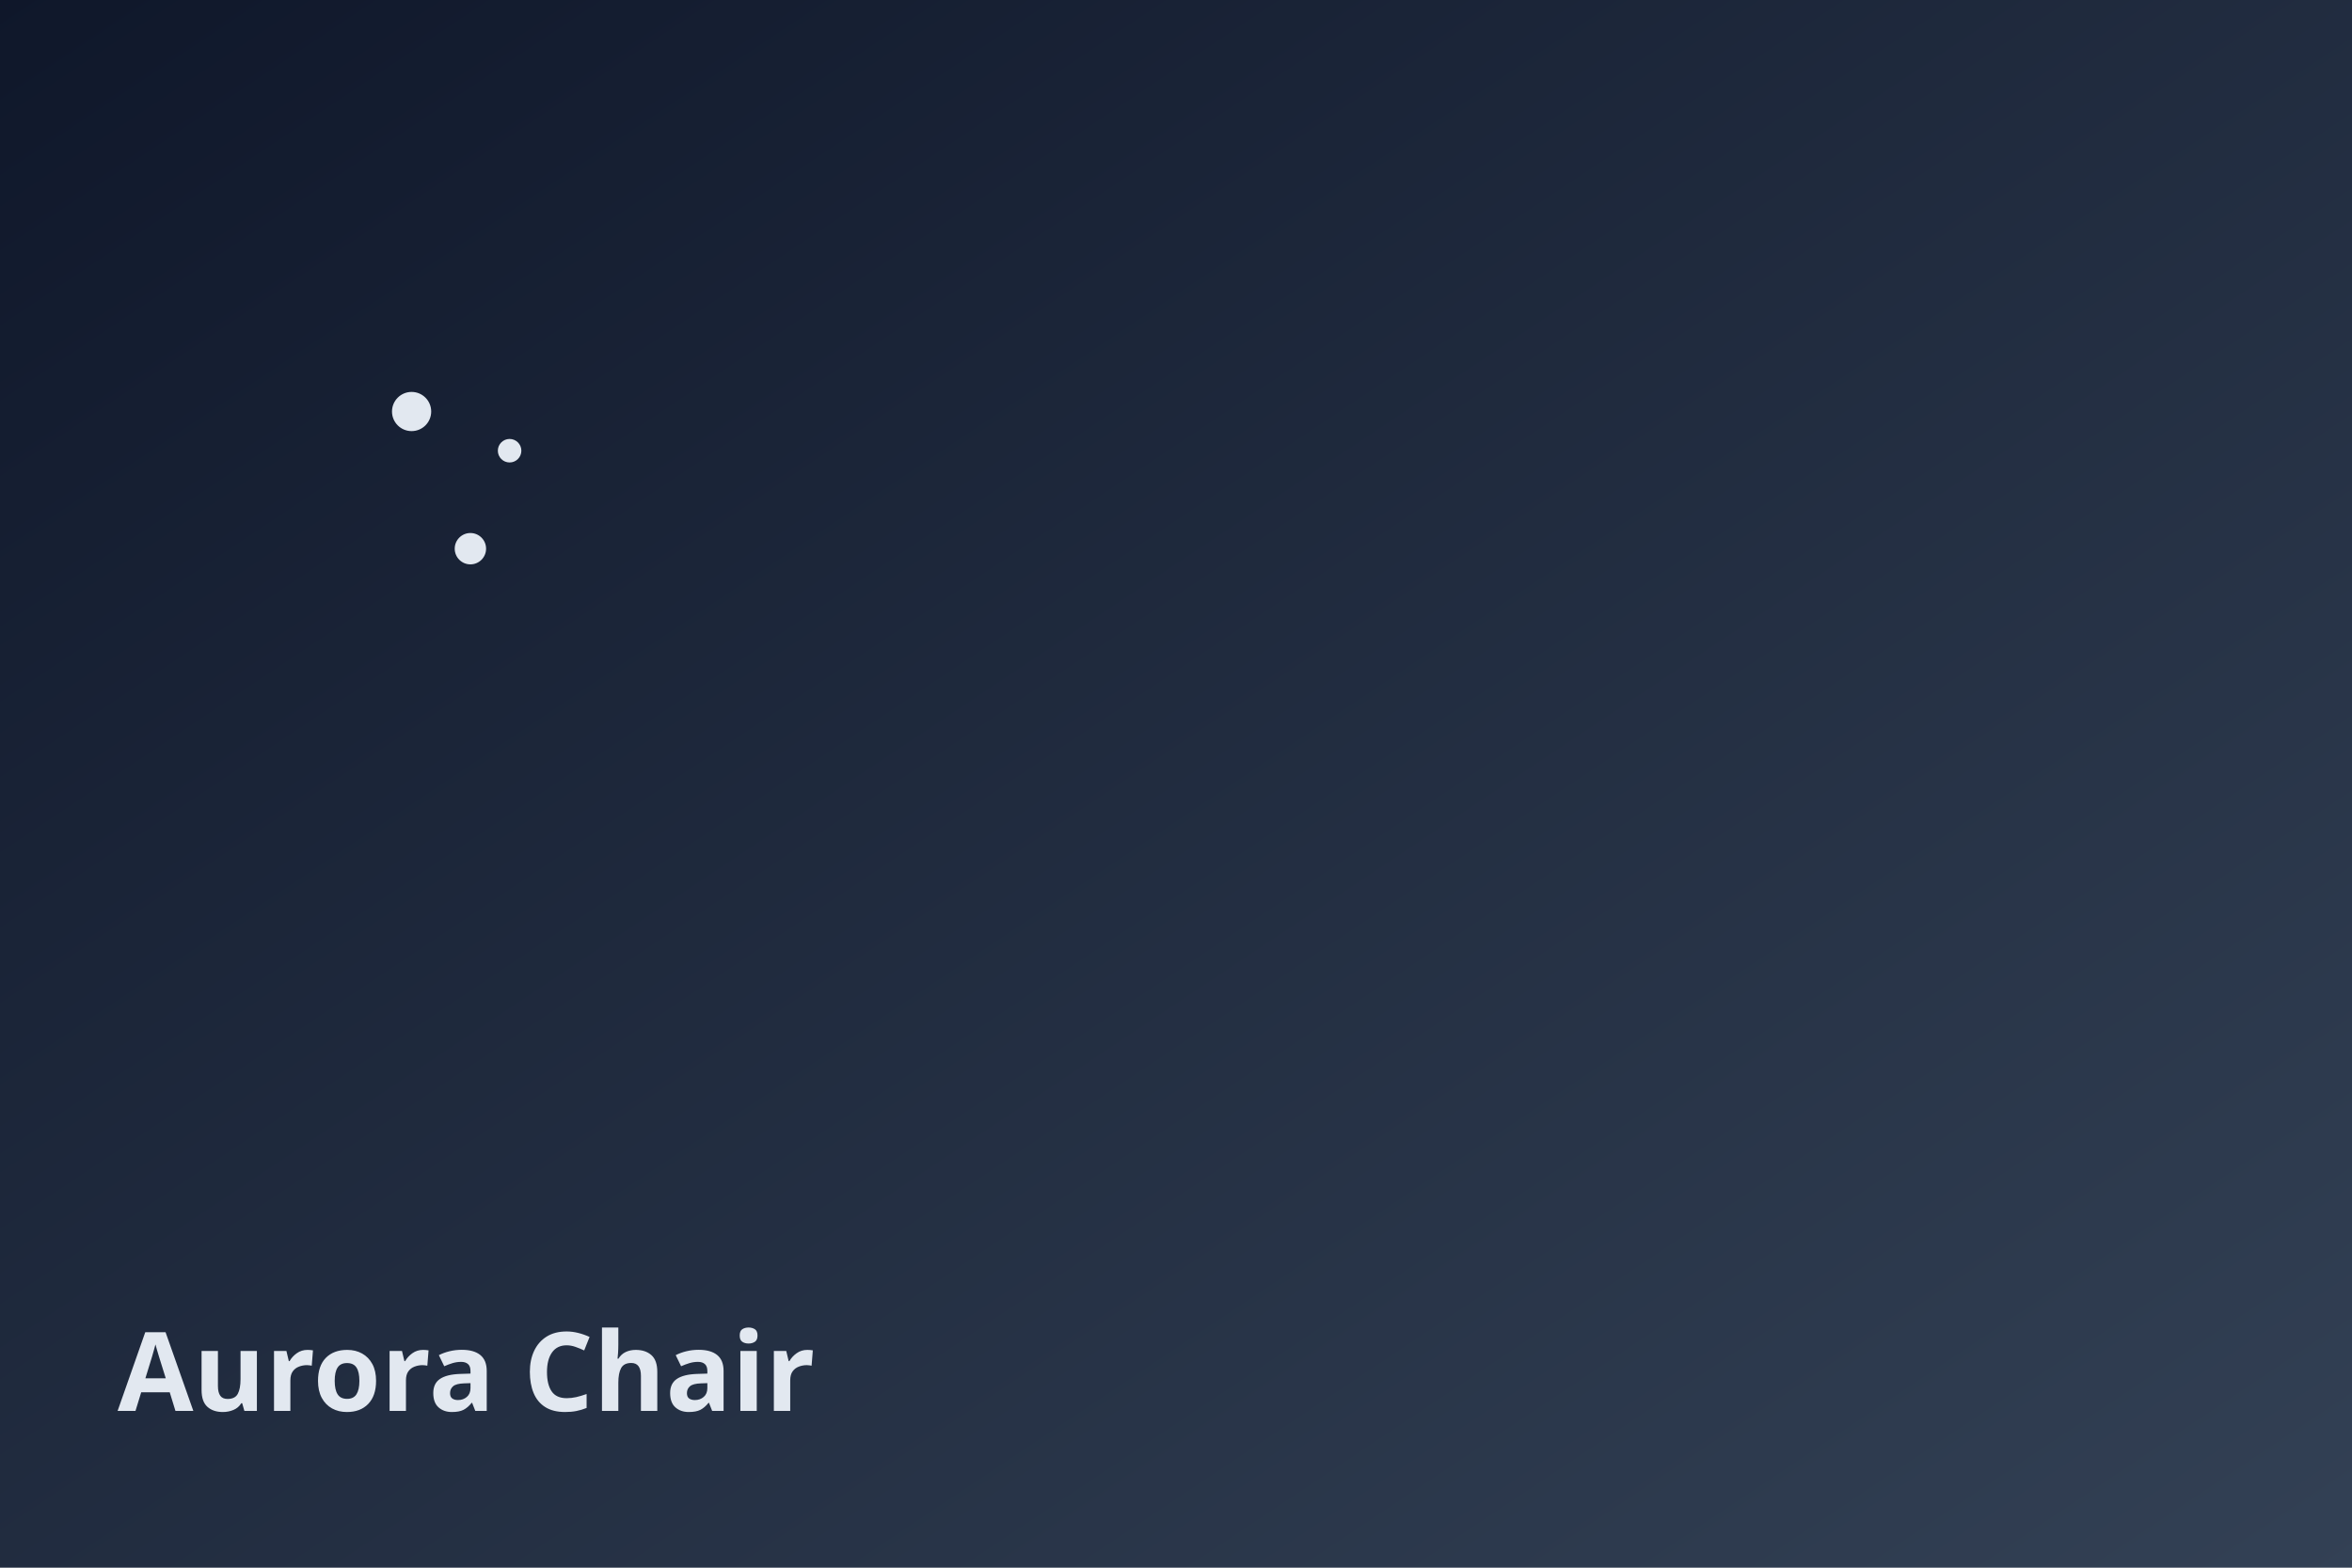
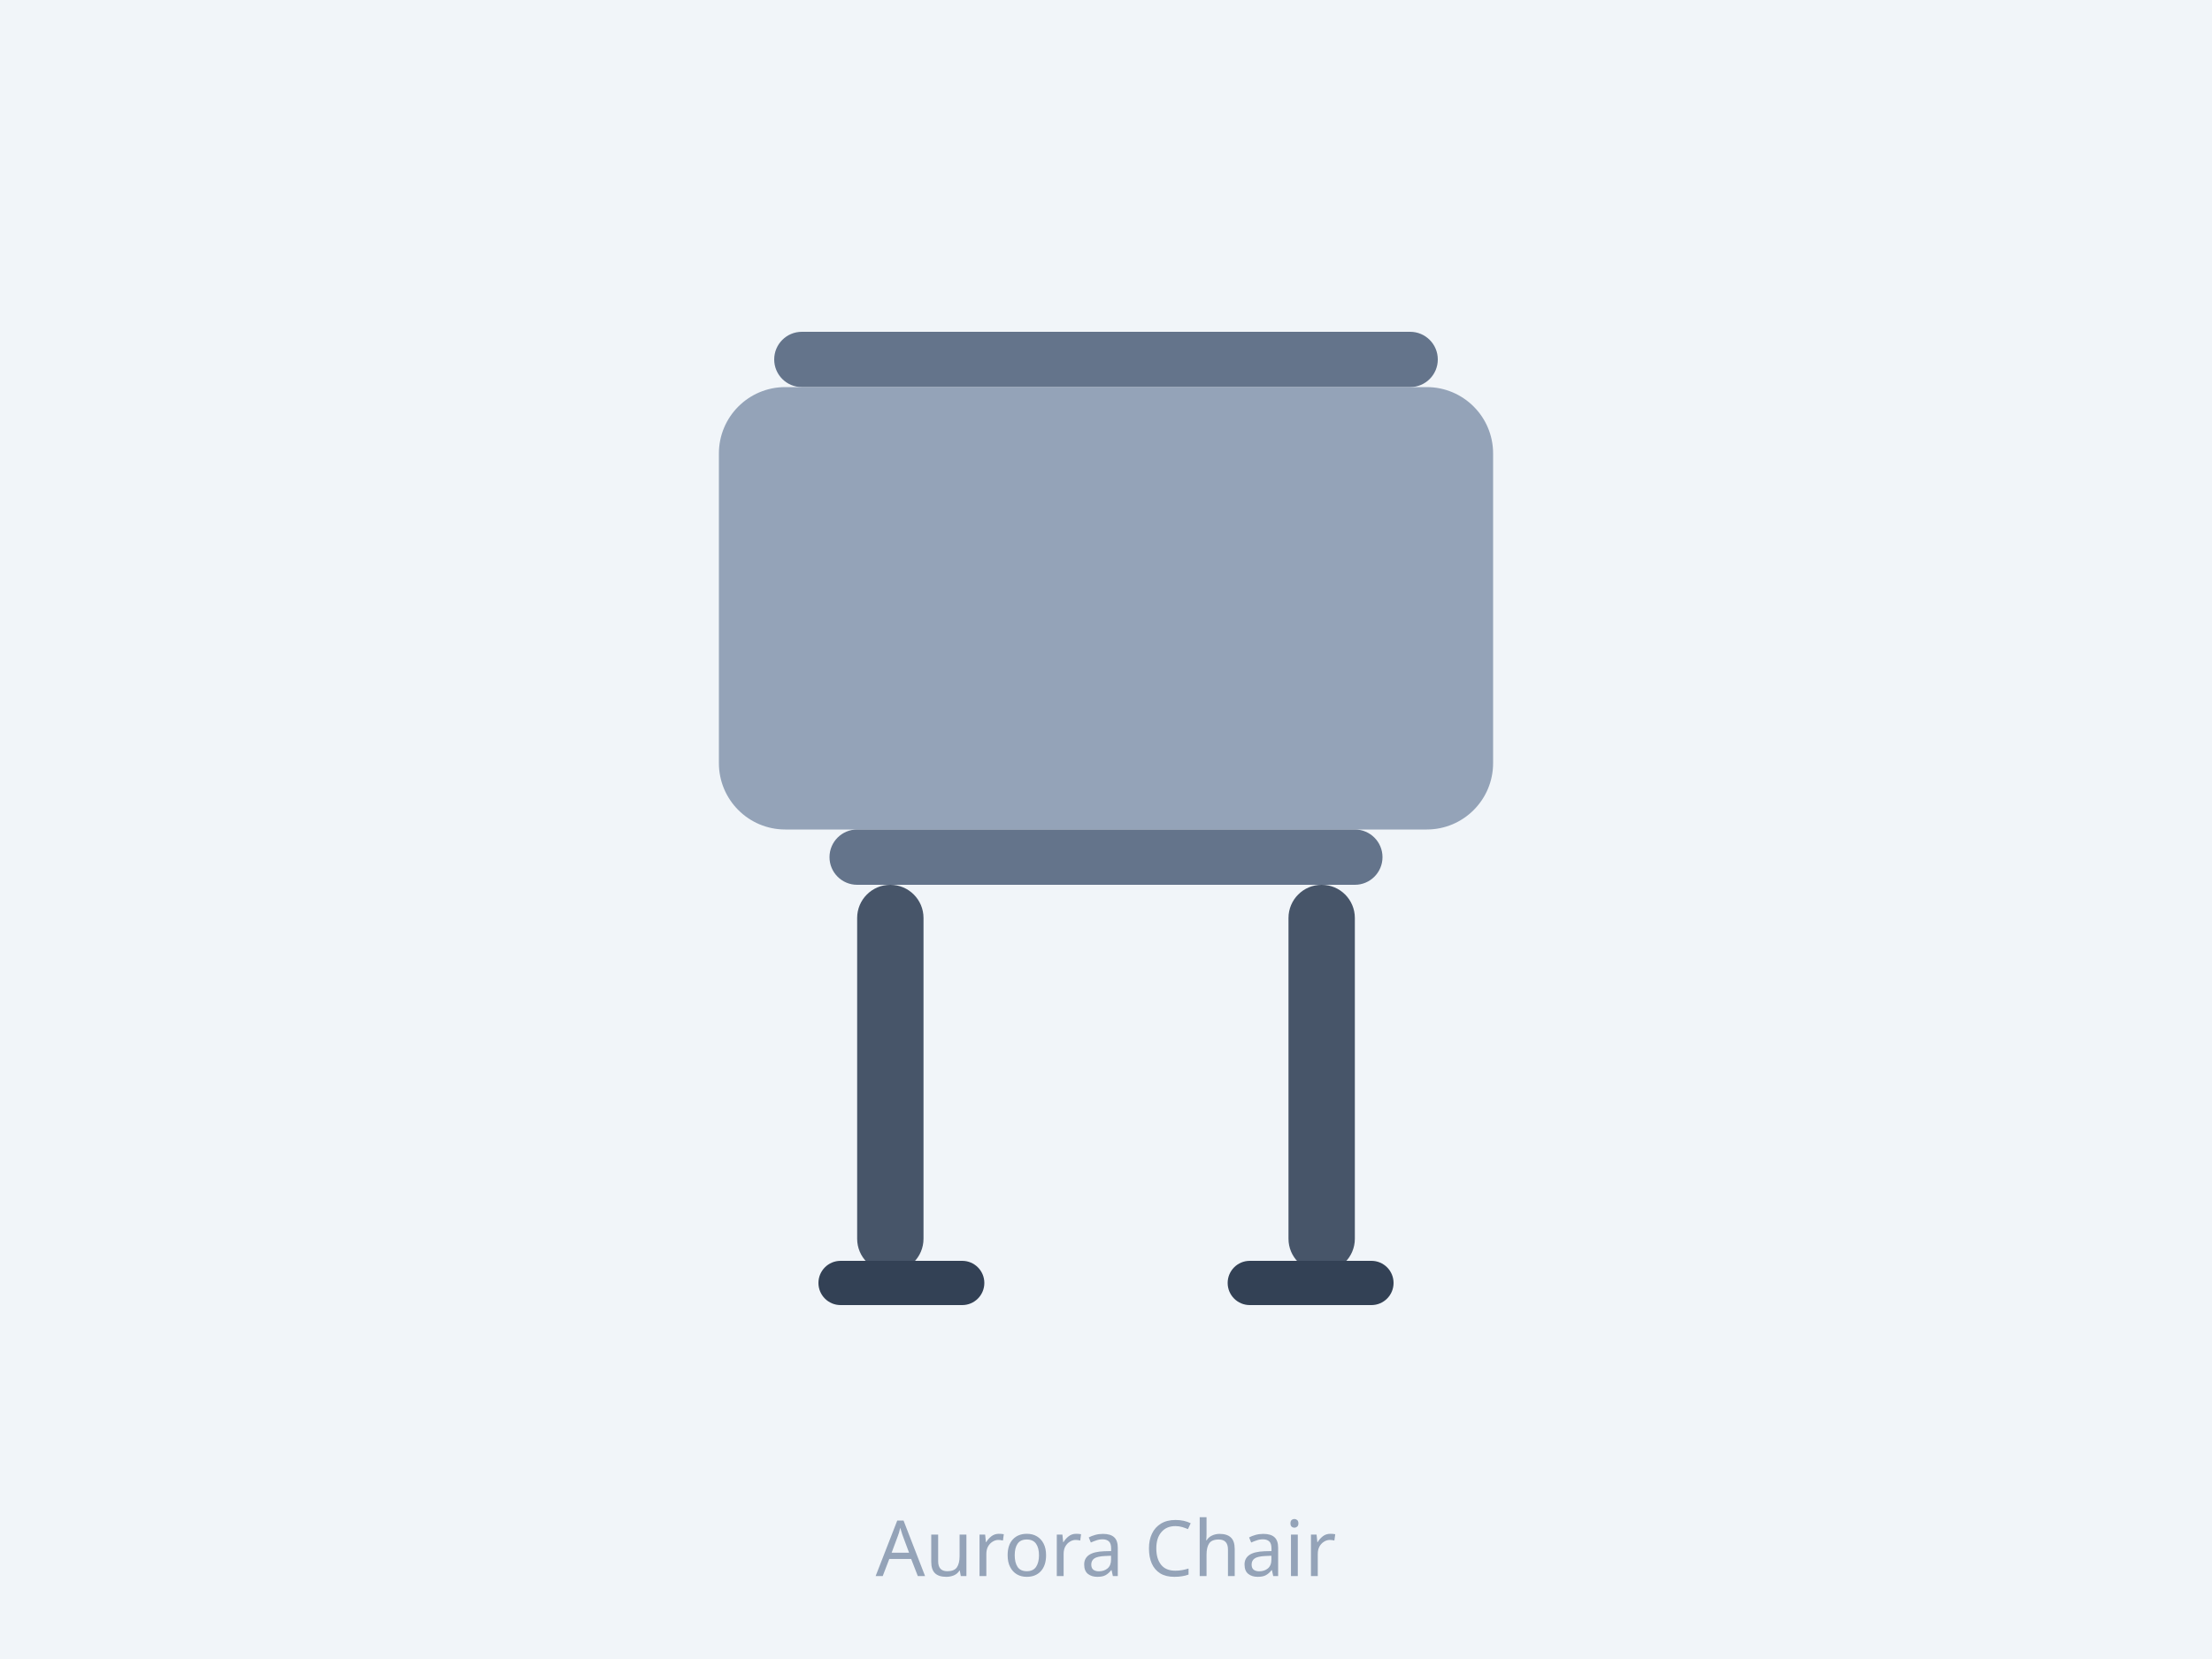
- <svg xmlns="http://www.w3.org/2000/svg" width="1200" height="800" viewBox="0 0 1200 800">
-   <defs>
-     <linearGradient id="g" x1="0" y1="0" x2="1" y2="1">
-       <stop offset="0" stop-color="#0f172a" />
-       <stop offset="1" stop-color="#334155" />
-     </linearGradient>
-   </defs>
-   <rect width="1200" height="800" fill="url(#g)" />
-   <g fill="#e2e8f0">
-     <circle cx="210" cy="210" r="10" />
-     <circle cx="260" cy="230" r="6" />
-     <circle cx="240" cy="280" r="8" />
-   </g>
-   <text x="60" y="720" fill="#e2e8f0" font-family="ui-sans-serif, system-ui" font-size="56" font-weight="700">Aurora Chair</text>
+ <svg xmlns="http://www.w3.org/2000/svg" viewBox="0 0 400 300" fill="none">
+   <rect width="400" height="300" fill="#f1f5f9" />
+   <rect x="140" y="60" width="120" height="10" rx="5" fill="#64748b" />
+   <rect x="130" y="70" width="140" height="80" rx="12" fill="#94a3b8" />
+   <rect x="150" y="150" width="100" height="10" rx="5" fill="#64748b" />
+   <rect x="155" y="160" width="12" height="70" rx="6" fill="#475569" />
+   <rect x="233" y="160" width="12" height="70" rx="6" fill="#475569" />
+   <rect x="148" y="228" width="30" height="8" rx="4" fill="#334155" />
+   <rect x="222" y="228" width="30" height="8" rx="4" fill="#334155" />
+   <text x="200" y="285" font-family="sans-serif" font-size="14" fill="#94a3b8" text-anchor="middle">Aurora Chair</text>
</svg>
